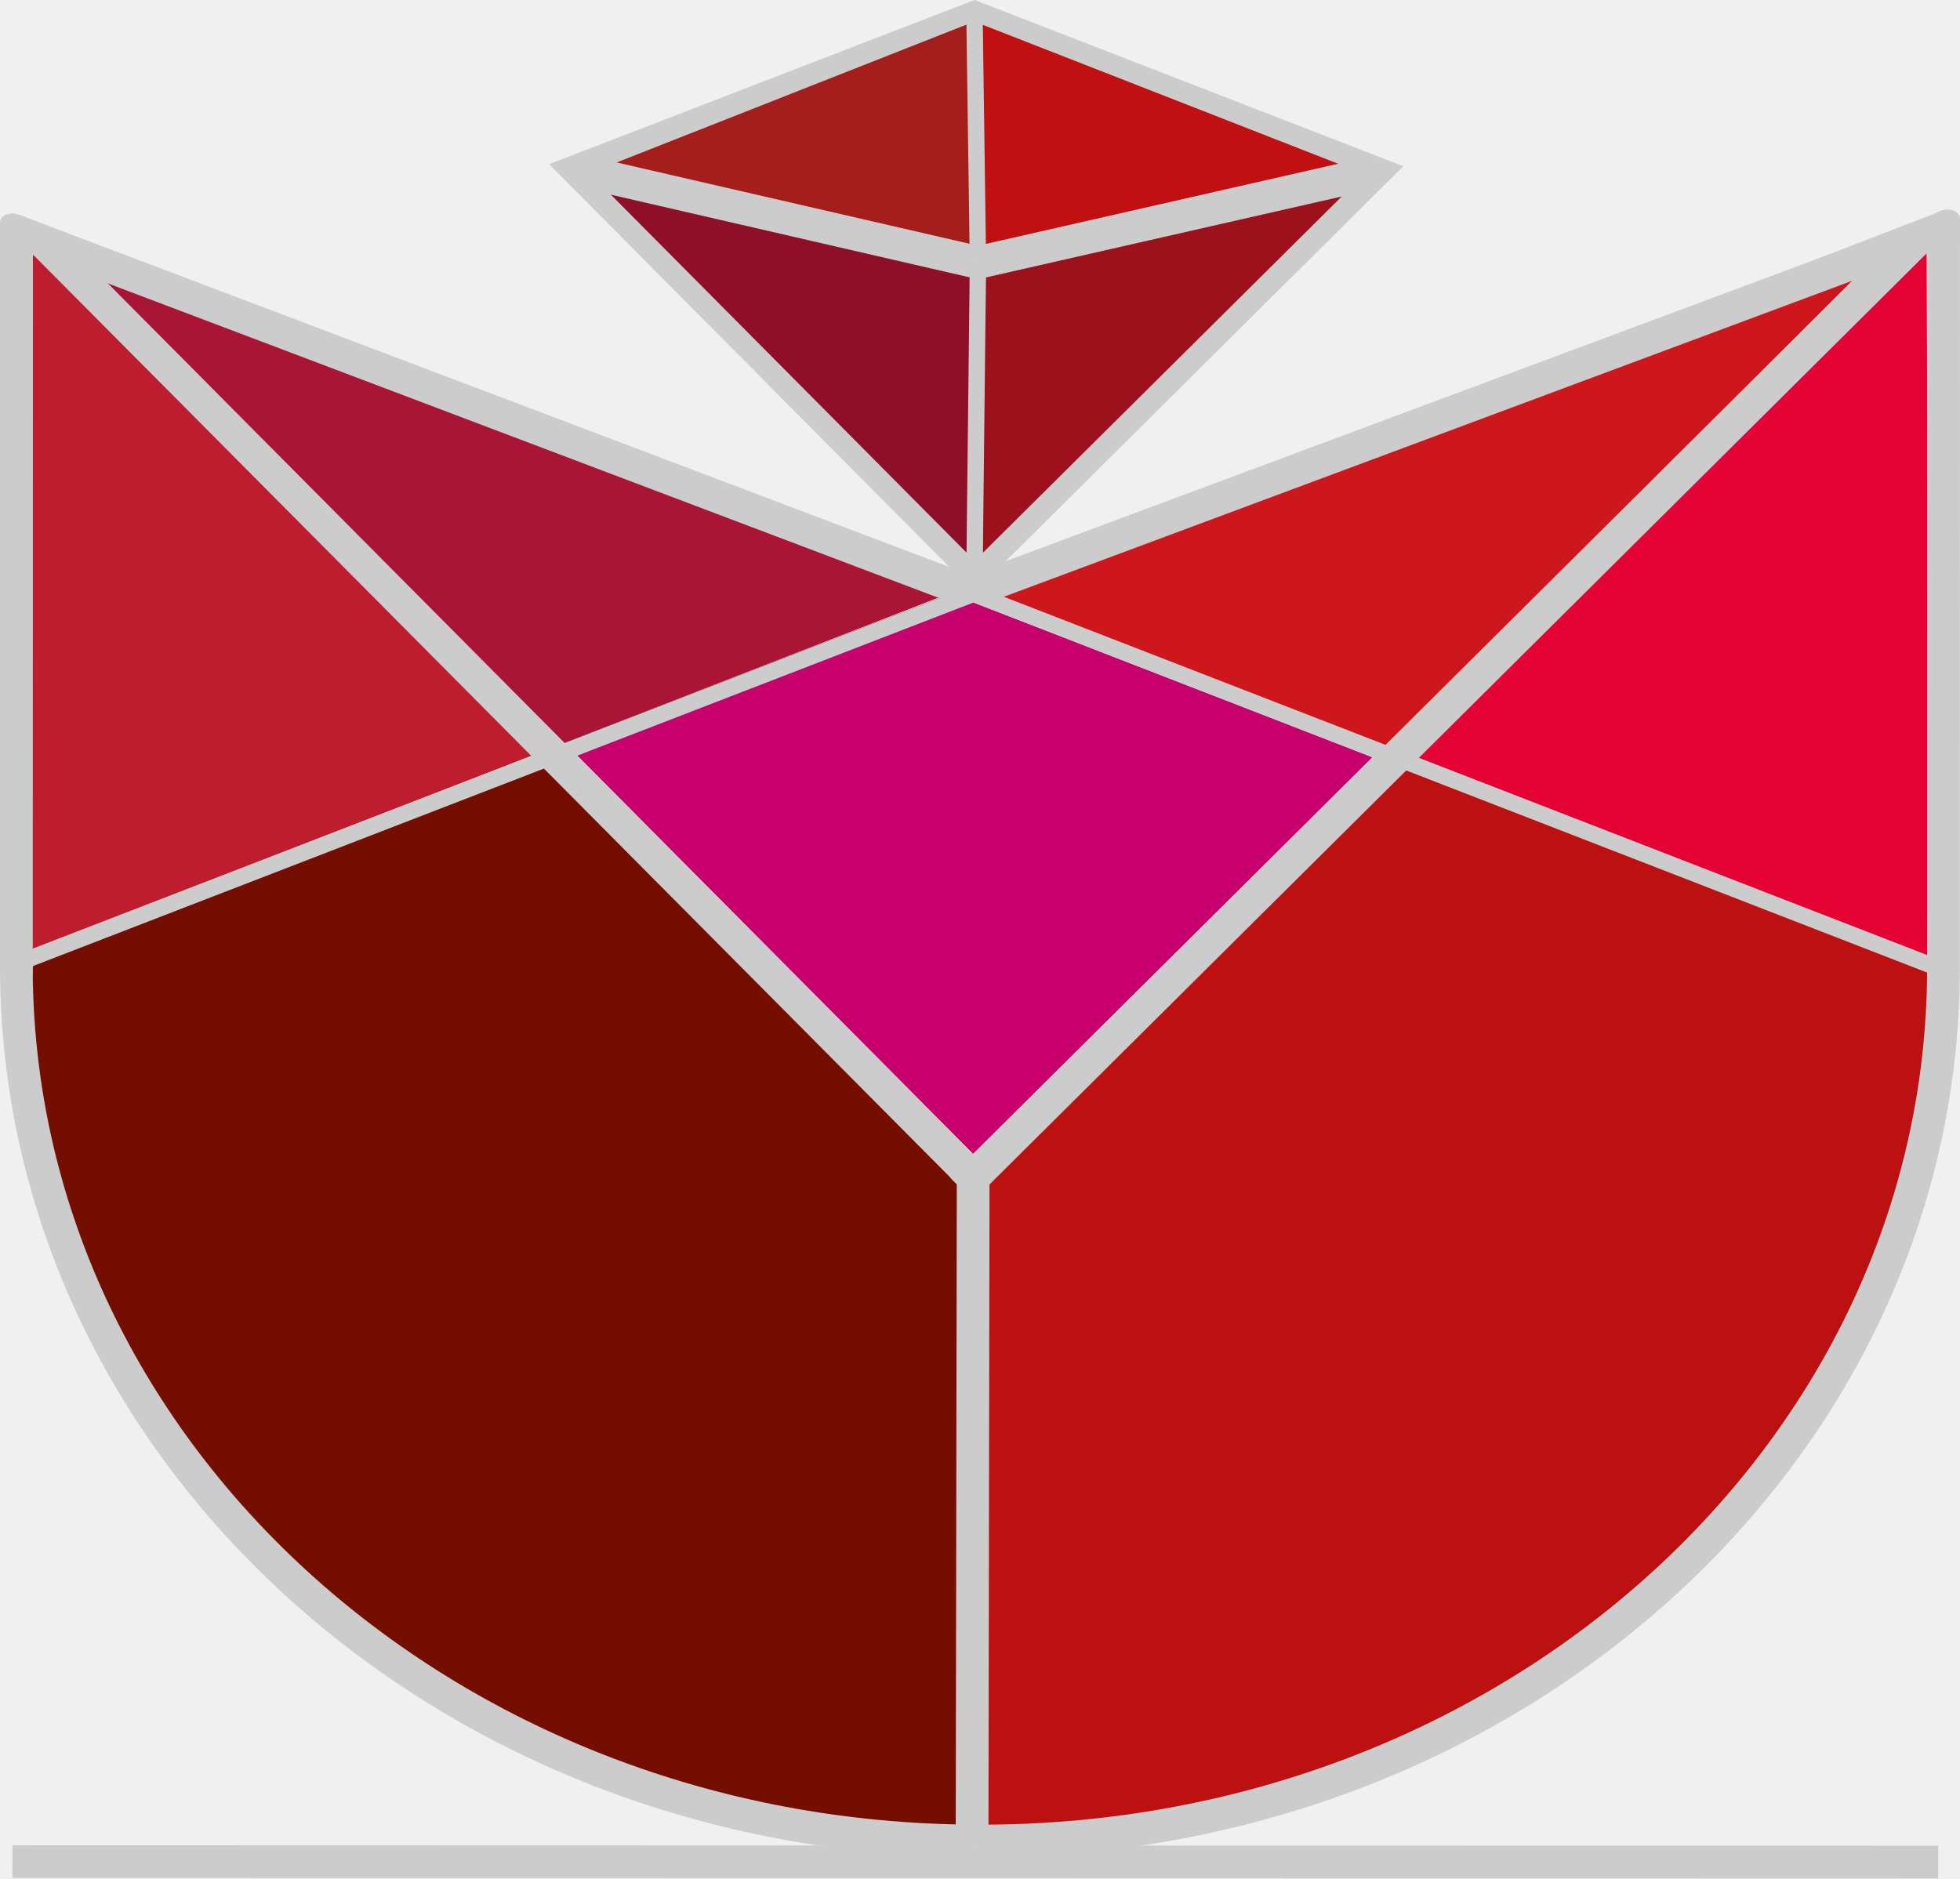
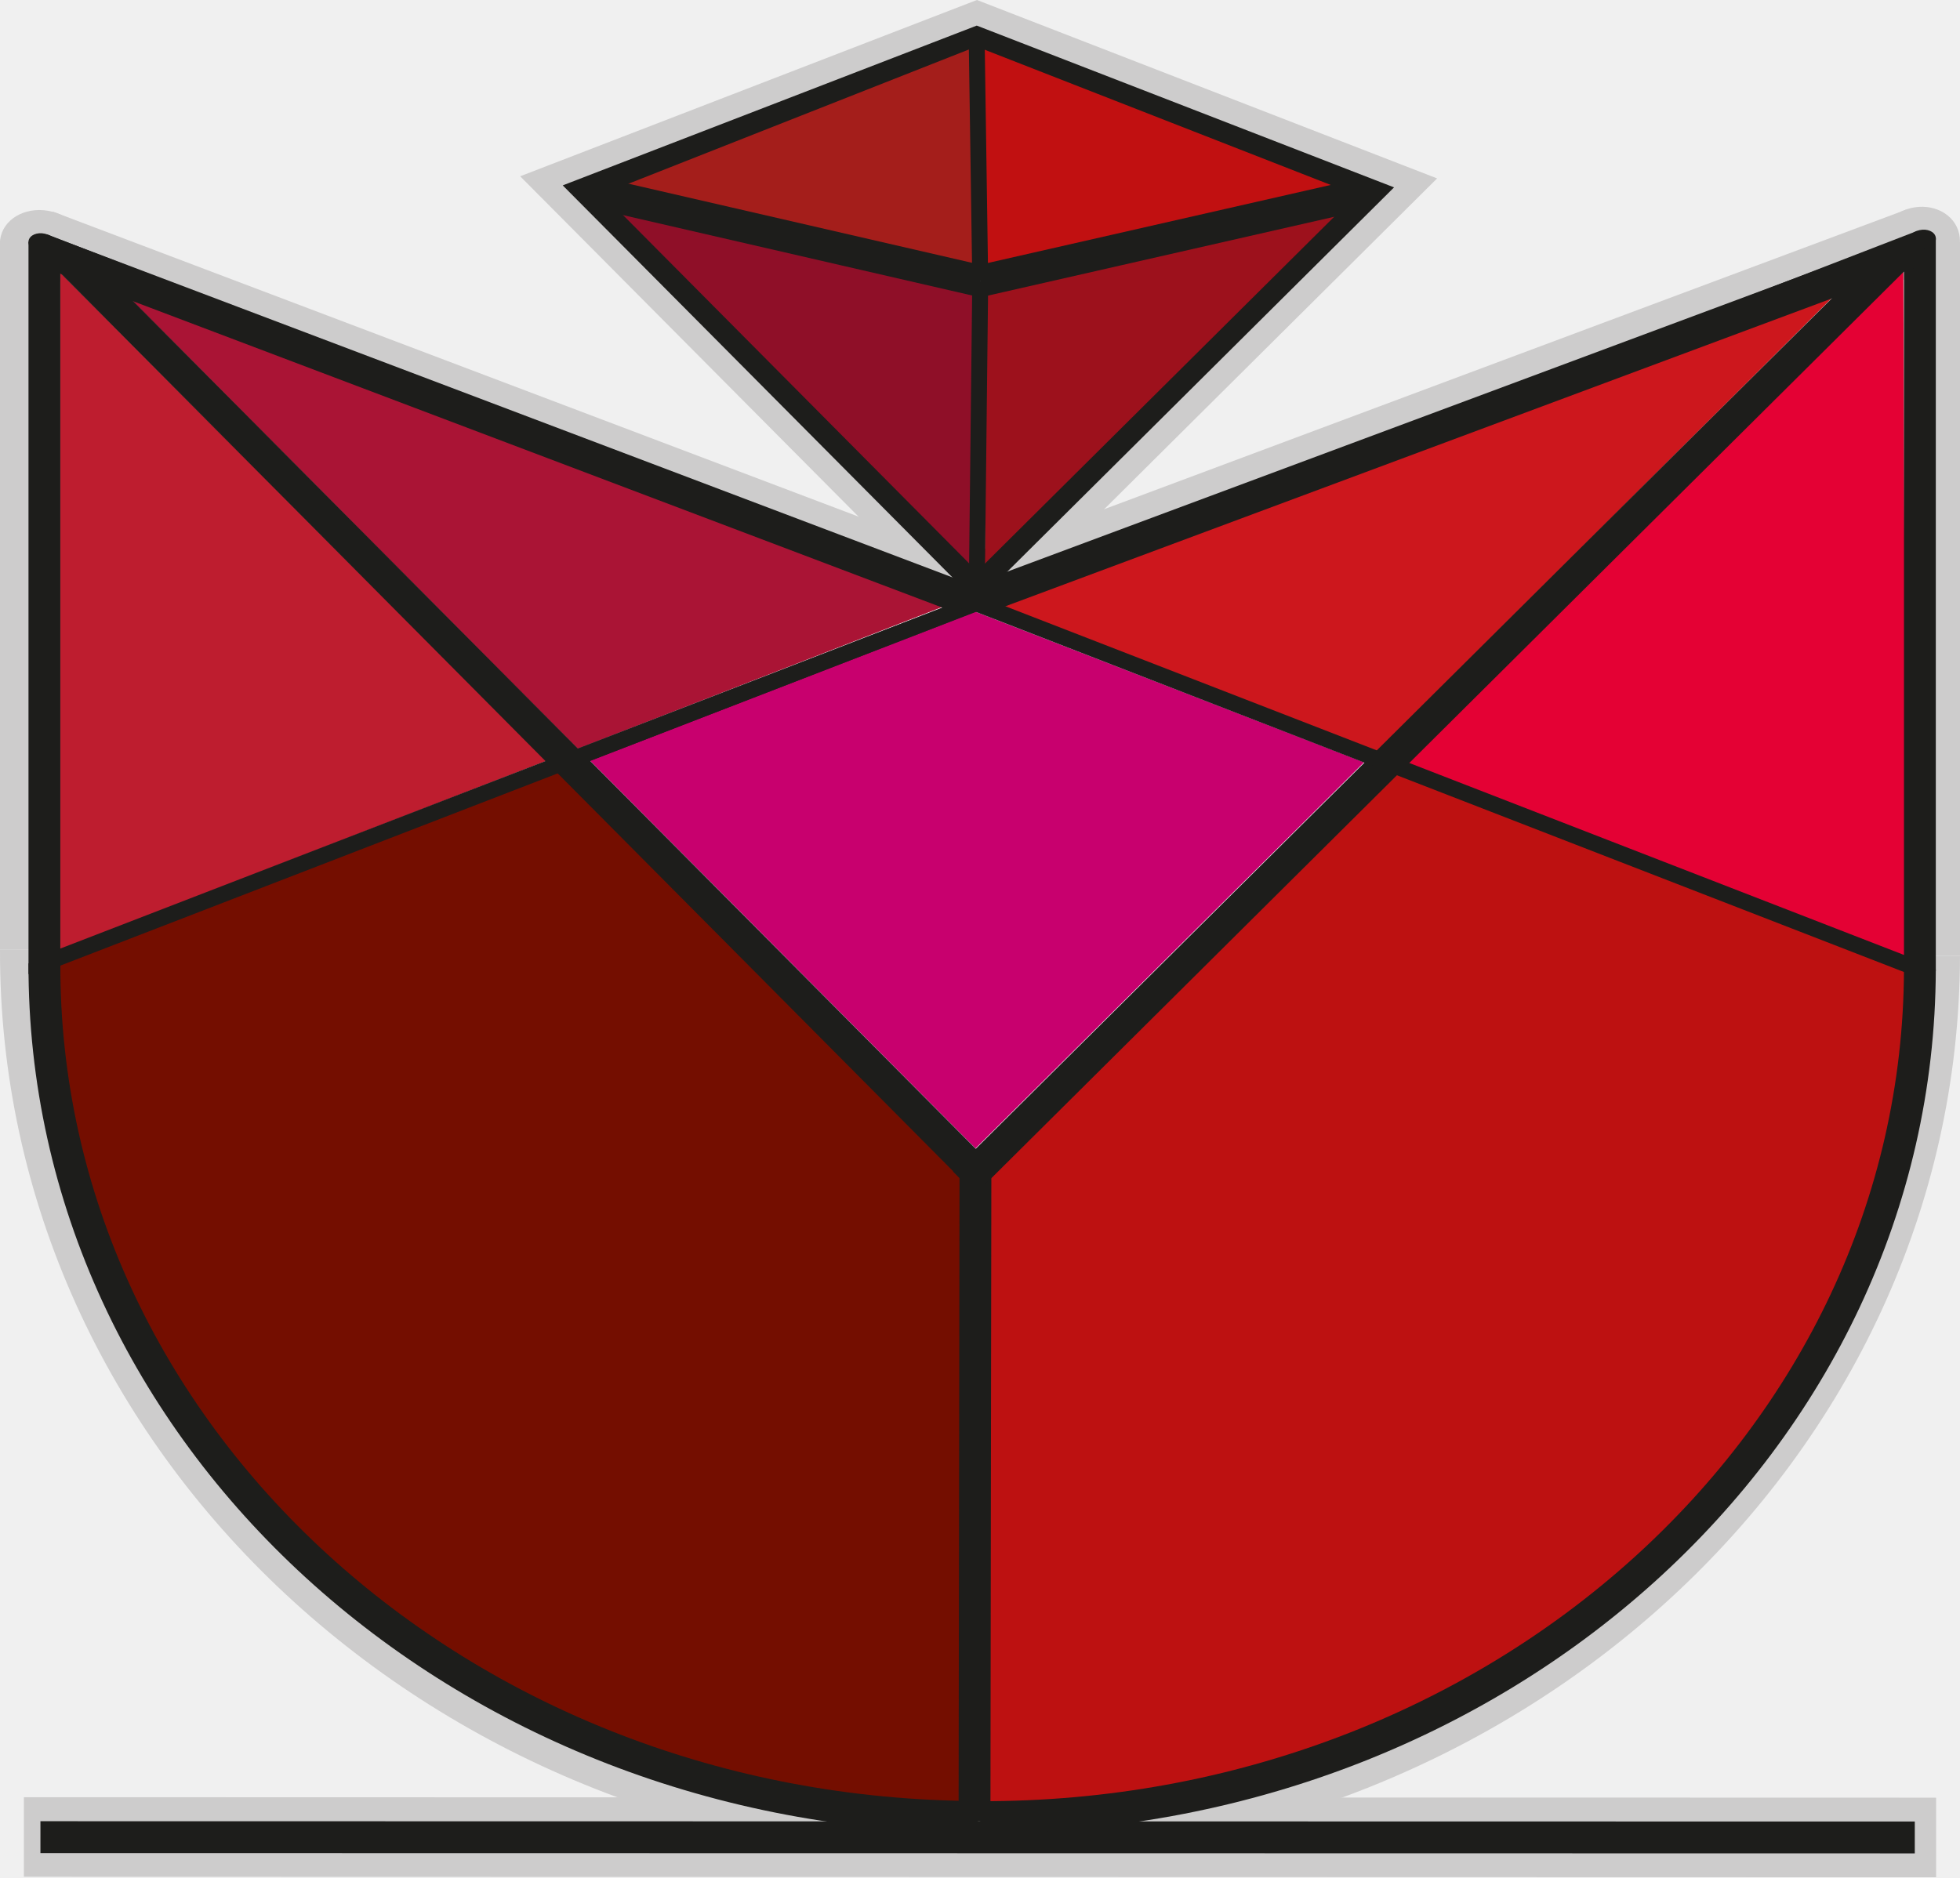
- <svg xmlns="http://www.w3.org/2000/svg" id="Capa_2" data-name="Capa 2" viewBox="0 0 119.83 114.86">
+ <svg xmlns="http://www.w3.org/2000/svg" id="Capa_2" data-name="Capa 2" viewBox="0 0 123.13 117.96">
  <defs>
    <style>
-       .cls-1, .cls-2 {
+       .cls-1 {
+         fill: #e40134;
+       }
+ 
+       .cls-2, .cls-3, .cls-4, .cls-5, .cls-6, .cls-7 {
+         stroke-miterlimit: 10;
+       }
+ 
+       .cls-2, .cls-3, .cls-5, .cls-6 {
+         stroke: #1d1d1b;
+       }
+ 
+       .cls-2, .cls-4, .cls-6, .cls-7 {
+         fill: none;
+       }
+ 
+       .cls-8 {
+         fill: #c8006e;
+       }
+ 
+       .cls-9 {
+         fill: #aa1435;
+       }
+ 
+       .cls-10 {
+         fill: #cdcccc;
+       }
+ 
+       .cls-11 {
+         fill: #9d111c;
+       }
+ 
+       .cls-3 {
+         fill: #e30613;
+       }
+ 
+       .cls-4 {
+         stroke-width: 5px;
+       }
+ 
+       .cls-4, .cls-7 {
+         stroke: #cdcccc;
+       }
+ 
+       .cls-5 {
+         fill: #fff;
+       }
+ 
+       .cls-5, .cls-6 {
        stroke-width: 2px;
      }

-       .cls-1, .cls-2, .cls-3 {
-         stroke: #cdcccc;
+       .cls-12 {
+         fill: #c11011;
      }

-       .cls-1, .cls-2, .cls-3, .cls-4 {
-         stroke-miterlimit: 10;
+       .cls-13 {
+         fill: #a41e1b;
      }

-       .cls-1, .cls-3 {
-         fill: none;
+       .cls-14 {
+         fill: #8f0f28;
      }

-       .cls-2 {
-         fill: #fff;
+       .cls-15 {
+         fill: #bd1111;
      }

-       .cls-5 {
-         fill: #e40134;
+       .cls-16 {
+         fill: #740e00;
      }

-       .cls-6 {
-         fill: #c8006e;
+       .cls-17 {
+         fill: #be1d2f;
+       }
+ 
+       .cls-18 {
+         fill: #cd171d;
+       }
+ 
+       .cls-19 {
+         fill: #1d1d1b;
      }

      .cls-7 {
-         fill: #aa1435;
-       }
- 
-       .cls-8 {
-         fill: #cdcccc;
-       }
- 
-       .cls-9 {
-         fill: #9d111c;
-       }
- 
-       .cls-4 {
-         fill: #e30613;
-         stroke: #1d1d1b;
-       }
- 
-       .cls-10 {
-         fill: #c11011;
-       }
- 
-       .cls-11 {
-         fill: #a41e1b;
-       }
- 
-       .cls-12 {
-         fill: #8f0f28;
-       }
- 
-       .cls-13 {
-         fill: #bd1111;
-       }
- 
-       .cls-14 {
-         fill: #740e00;
-       }
- 
-       .cls-15 {
-         fill: #be1d2f;
-       }
- 
-       .cls-16 {
-         fill: #cd171d;
-       }
- 
-       .cls-17 {
-         fill: #1d1d1b;
+         stroke-width: 3px;
      }
    </style>
  </defs>
  <g id="Capa_3" data-name="Capa 3">
-     <polygon class="cls-7" points="58.16 36.24 34.5 45.44 4.8 15.55 58.16 36.24" />
-     <polygon class="cls-6" points="59.49 36.83 83.91 46.3 59.49 70.56 35.27 46.18 59.49 36.83" />
-     <polygon class="cls-5" points="86.52 46.3 117.79 15.12 117.94 58.51 86.52 46.3" />
-     <path class="cls-14" d="M58.57,112.56l.1-40.08-25.54-25.83L1.62,58.9s-1.03,48.48,56.95,53.65Z" />
-     <line class="cls-4" x1="59.52" y1="36.3" x2="33.89" y2="46.21" />
-     <polygon class="cls-2" points="59.58 1.07 84 10.54 59.58 34.8 35.36 10.42 59.58 1.07" />
-     <polygon class="cls-16" points="115.11 15.31 84.73 45.6 60.69 36.31 115.11 15.31" />
-     <polygon class="cls-15" points="32.54 46.2 1.97 58.07 2 15.53 32.54 46.2" />
-     <path class="cls-13" d="M59.79,112.22l.1-39.8,26.09-25.44,32.29,12.41s.99,48.44-58.48,52.83Z" />
+     <line class="cls-4" x1="1.5" y1="115.43" x2="121.63" y2="115.46" />
+     <polygon class="cls-4" points="61.37 2.68 85.79 12.15 61.38 36.41 37.15 12.03 61.37 2.68" />
+     <ellipse class="cls-10" cx="120.51" cy="15.33" rx="2.65" ry="2.3" transform="translate(1.51 39.76) rotate(-18.85)" />
+     <ellipse class="cls-10" cx="2.71" cy="15.51" rx="2.29" ry="2.74" transform="translate(-12.99 14.27) rotate(-75.54)" />
+     <line class="cls-7" x1="60.65" y1="36.61" x2="2.79" y2="14.7" />
+     <line class="cls-7" x1="61.84" y1="36.41" x2="120.27" y2="14.58" />
+     <line class="cls-7" x1="121.63" y1="60.07" x2="121.63" y2="15.2" />
+     <line class="cls-7" x1="1.5" y1="59.68" x2="1.5" y2="15.32" />
    <g>
-       <line class="cls-1" x1="59.43" y1="112.85" x2="59.5" y2="70.65" />
-       <line class="cls-1" x1=".76" y1="113.83" x2="118.5" y2="113.86" />
-       <path class="cls-1" d="M1,58.94c-.09,29.54,26.13,53.53,58.64,53.63" />
-       <line class="cls-1" x1="1" y1="13.6" x2="1" y2="59.6" />
-       <line class="cls-1" x1="58.79" y1="72.71" x2="117.33" y2="14.54" />
-       <line class="cls-1" x1="2.52" y1="14.65" x2="59.76" y2="72.25" />
-       <line class="cls-3" x1="1" y1="13.6" x2="118.82" y2="59.32" />
-       <line class="cls-3" x1="118.83" y1="13.38" x2=".94" y2="58.95" />
-       <path class="cls-1" d="M118.82,59.32c-.09,29.53-26.5,53.35-59.03,53.25" />
-       <line class="cls-1" x1="118.83" y1="13.38" x2="118.82" y2="59.39" />
-       <ellipse class="cls-8" cx=".89" cy="13.71" rx=".64" ry=".9" transform="translate(-12.69 11.61) rotate(-77.5)" />
-       <ellipse class="cls-17" cx="2.36" cy="14.88" rx=".55" ry=".81" transform="translate(-12.53 17.2) rotate(-89.82)" />
-       <ellipse class="cls-8" cx="118.94" cy="13.48" rx=".9" ry=".64" transform="translate(-.18 25.3) rotate(-12.14)" />
-       <ellipse class="cls-17" cx="117.61" cy="14.51" rx=".64" ry=".9" transform="translate(77.99 126.19) rotate(-77.5)" />
+       <path class="cls-7" d="M1.5,59.68c-.09,30.72,26.65,55.67,59.79,55.77" />
+       <path class="cls-7" d="M121.63,60.07c-.09,30.71-27.02,55.48-60.19,55.38" />
    </g>
-     <polygon class="cls-12" points="59.39 16.21 36.51 11.06 59.28 33.98 59.39 16.21" />
-     <polygon class="cls-9" points="60.07 33.82 82.7 11.35 60.18 16.32 60.07 33.82" />
-     <polygon class="cls-11" points="36.85 10.27 59.4 15.52 59.15 1.48 36.85 10.27" />
-     <polygon class="cls-10" points="82.7 10.36 59.99 1.48 60.04 15.53 82.7 10.36" />
-     <line class="cls-3" x1="59.58" y1="1.07" x2="59.79" y2="16.05" />
-     <line class="cls-3" x1="59.58" y1="34.8" x2="59.79" y2="16.05" />
-     <line class="cls-1" x1="35.36" y1="10.42" x2="59.79" y2="16.05" />
-     <line class="cls-1" x1="84" y1="10.54" x2="59.79" y2="16.05" />
-     <line class="cls-1" x1="59.69" y1="36.05" x2="119.09" y2="13.92" />
-     <line class="cls-1" x1="58.87" y1="36.05" x2="1" y2="14.14" />
+     <polygon class="cls-9" points="59.94 37.85 36.29 47.05 6.59 17.16 59.94 37.85" />
+     <polygon class="cls-8" points="61.27 38.44 85.69 47.9 61.28 72.16 37.05 47.78 61.27 38.44" />
+     <polygon class="cls-1" points="88.31 47.91 119.57 16.73 119.73 60.12 88.31 47.91" />
+     <path class="cls-16" d="M60.36,114.17l.1-40.08-25.54-25.83L3.4,60.51s-1.03,48.48,56.95,53.65Z" />
+     <line class="cls-3" x1="61.3" y1="37.91" x2="35.67" y2="47.82" />
+     <polygon class="cls-5" points="61.36 2.68 85.78 12.15 61.37 36.41 37.14 12.03 61.36 2.68" />
+     <polygon class="cls-18" points="116.89 16.92 86.51 47.21 62.47 37.92 116.89 16.92" />
+     <polygon class="cls-17" points="34.32 47.81 3.75 59.68 3.79 17.14 34.32 47.81" />
+     <path class="cls-15" d="M61.58,113.83l.1-39.8,26.09-25.44,32.29,12.41s.99,48.44-58.48,52.83Z" />
+     <g>
+       <line class="cls-6" x1="61.22" y1="114.45" x2="61.28" y2="72.26" />
+       <line class="cls-6" x1="2.54" y1="115.44" x2="120.29" y2="115.46" />
+       <path class="cls-6" d="M2.79,60.54c-.09,29.54,26.13,53.53,58.64,53.63" />
+       <line class="cls-6" x1="2.79" y1="15.2" x2="2.79" y2="61.21" />
+       <line class="cls-6" x1="60.57" y1="74.32" x2="119.11" y2="16.15" />
+       <line class="cls-6" x1="4.31" y1="16.26" x2="61.55" y2="73.86" />
+       <line class="cls-2" x1="2.79" y1="15.2" x2="120.61" y2="60.93" />
+       <line class="cls-2" x1="120.61" y1="14.98" x2="2.73" y2="60.55" />
+       <path class="cls-6" d="M120.61,60.93c-.09,29.53-26.5,53.35-59.03,53.25" />
+       <line class="cls-6" x1="120.61" y1="14.98" x2="120.61" y2="61" />
+       <ellipse class="cls-19" cx="2.68" cy="15.32" rx=".64" ry=".9" transform="translate(-12.86 14.61) rotate(-77.5)" />
+       <ellipse class="cls-19" cx="4.15" cy="16.49" rx=".55" ry=".81" transform="translate(-12.36 20.58) rotate(-89.82)" />
+       <ellipse class="cls-19" cx="120.72" cy="15.09" rx=".9" ry=".64" transform="translate(-.47 25.72) rotate(-12.14)" />
+       <ellipse class="cls-19" cx="119.39" cy="16.12" rx=".64" ry=".9" transform="translate(77.82 129.2) rotate(-77.5)" />
+     </g>
+     <polygon class="cls-14" points="61.18 17.82 38.3 12.67 61.07 35.59 61.18 17.82" />
+     <polygon class="cls-11" points="61.86 35.43 84.48 12.96 61.97 17.93 61.86 35.43" />
+     <polygon class="cls-13" points="38.63 11.88 61.18 17.13 60.94 3.08 38.63 11.88" />
+     <polygon class="cls-12" points="84.49 11.97 61.77 3.09 61.83 17.13 84.49 11.97" />
+     <line class="cls-2" x1="61.36" y1="2.68" x2="61.58" y2="17.66" />
+     <line class="cls-2" x1="61.37" y1="36.41" x2="61.58" y2="17.66" />
+     <line class="cls-6" x1="37.14" y1="12.03" x2="61.58" y2="17.66" />
+     <line class="cls-6" x1="85.78" y1="12.15" x2="61.58" y2="17.66" />
+     <line class="cls-6" x1="61.47" y1="37.66" x2="120.87" y2="15.53" />
+     <line class="cls-6" x1="60.65" y1="37.66" x2="2.79" y2="15.75" />
  </g>
</svg>
